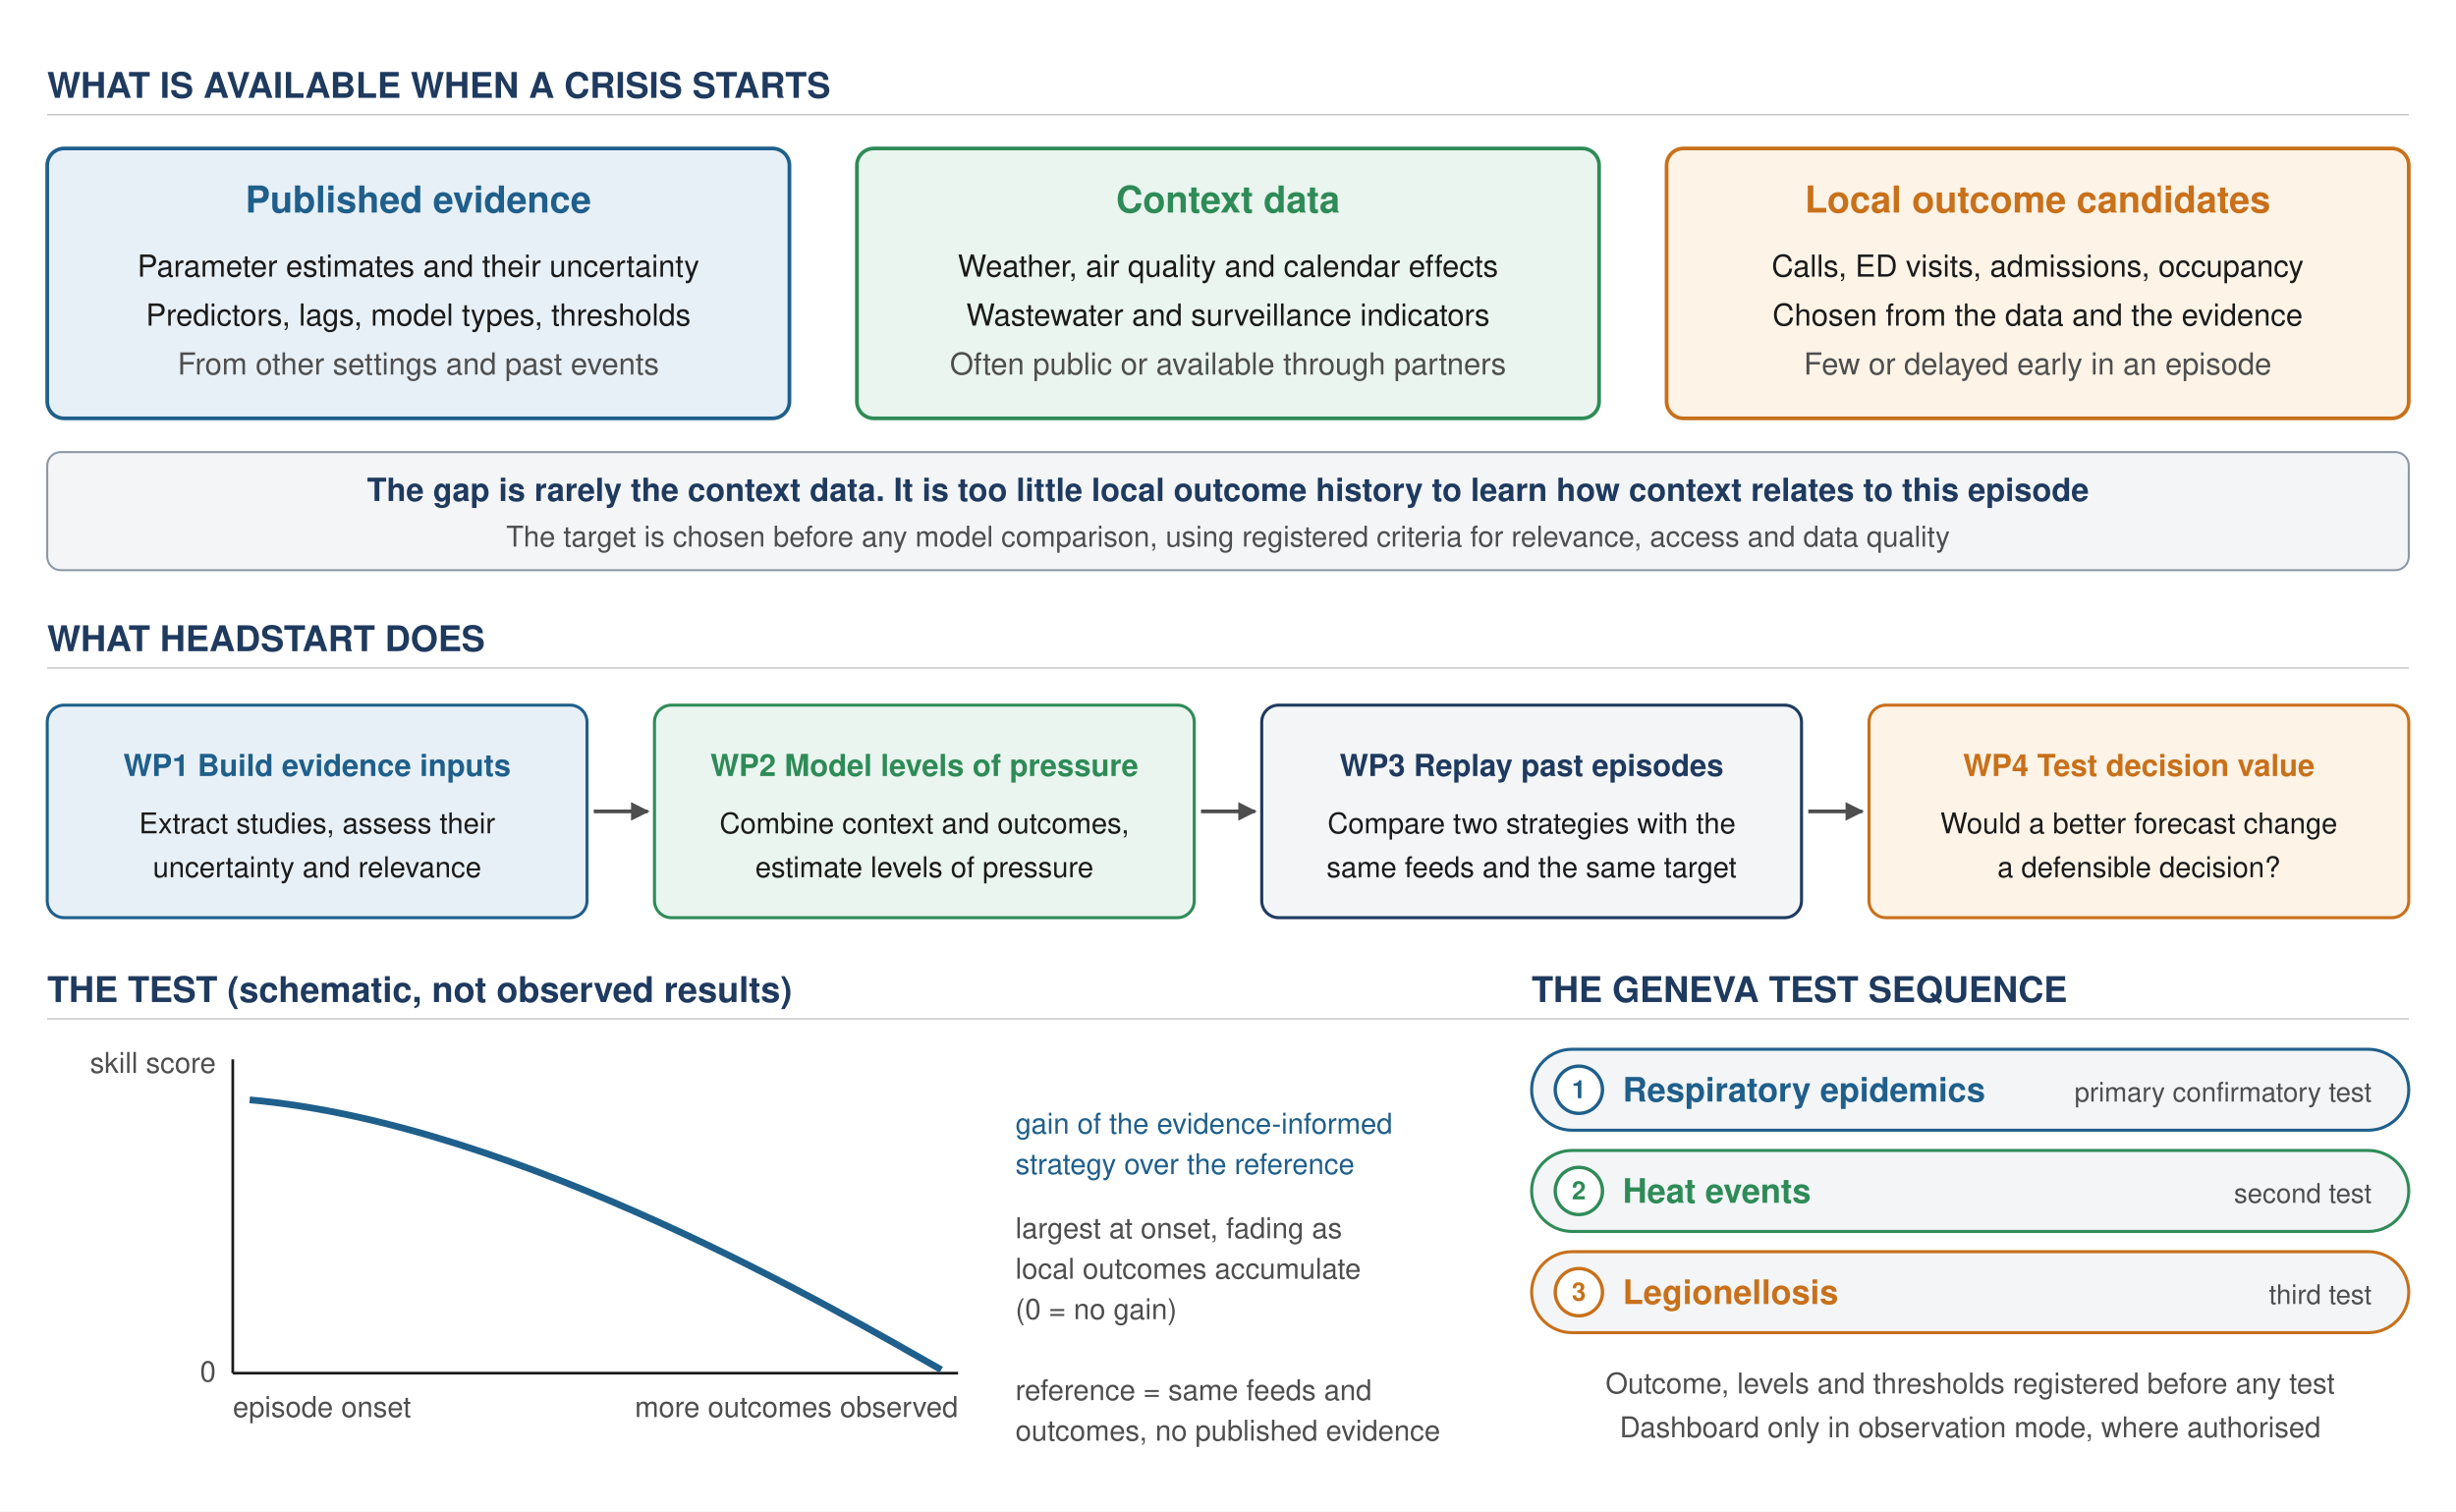
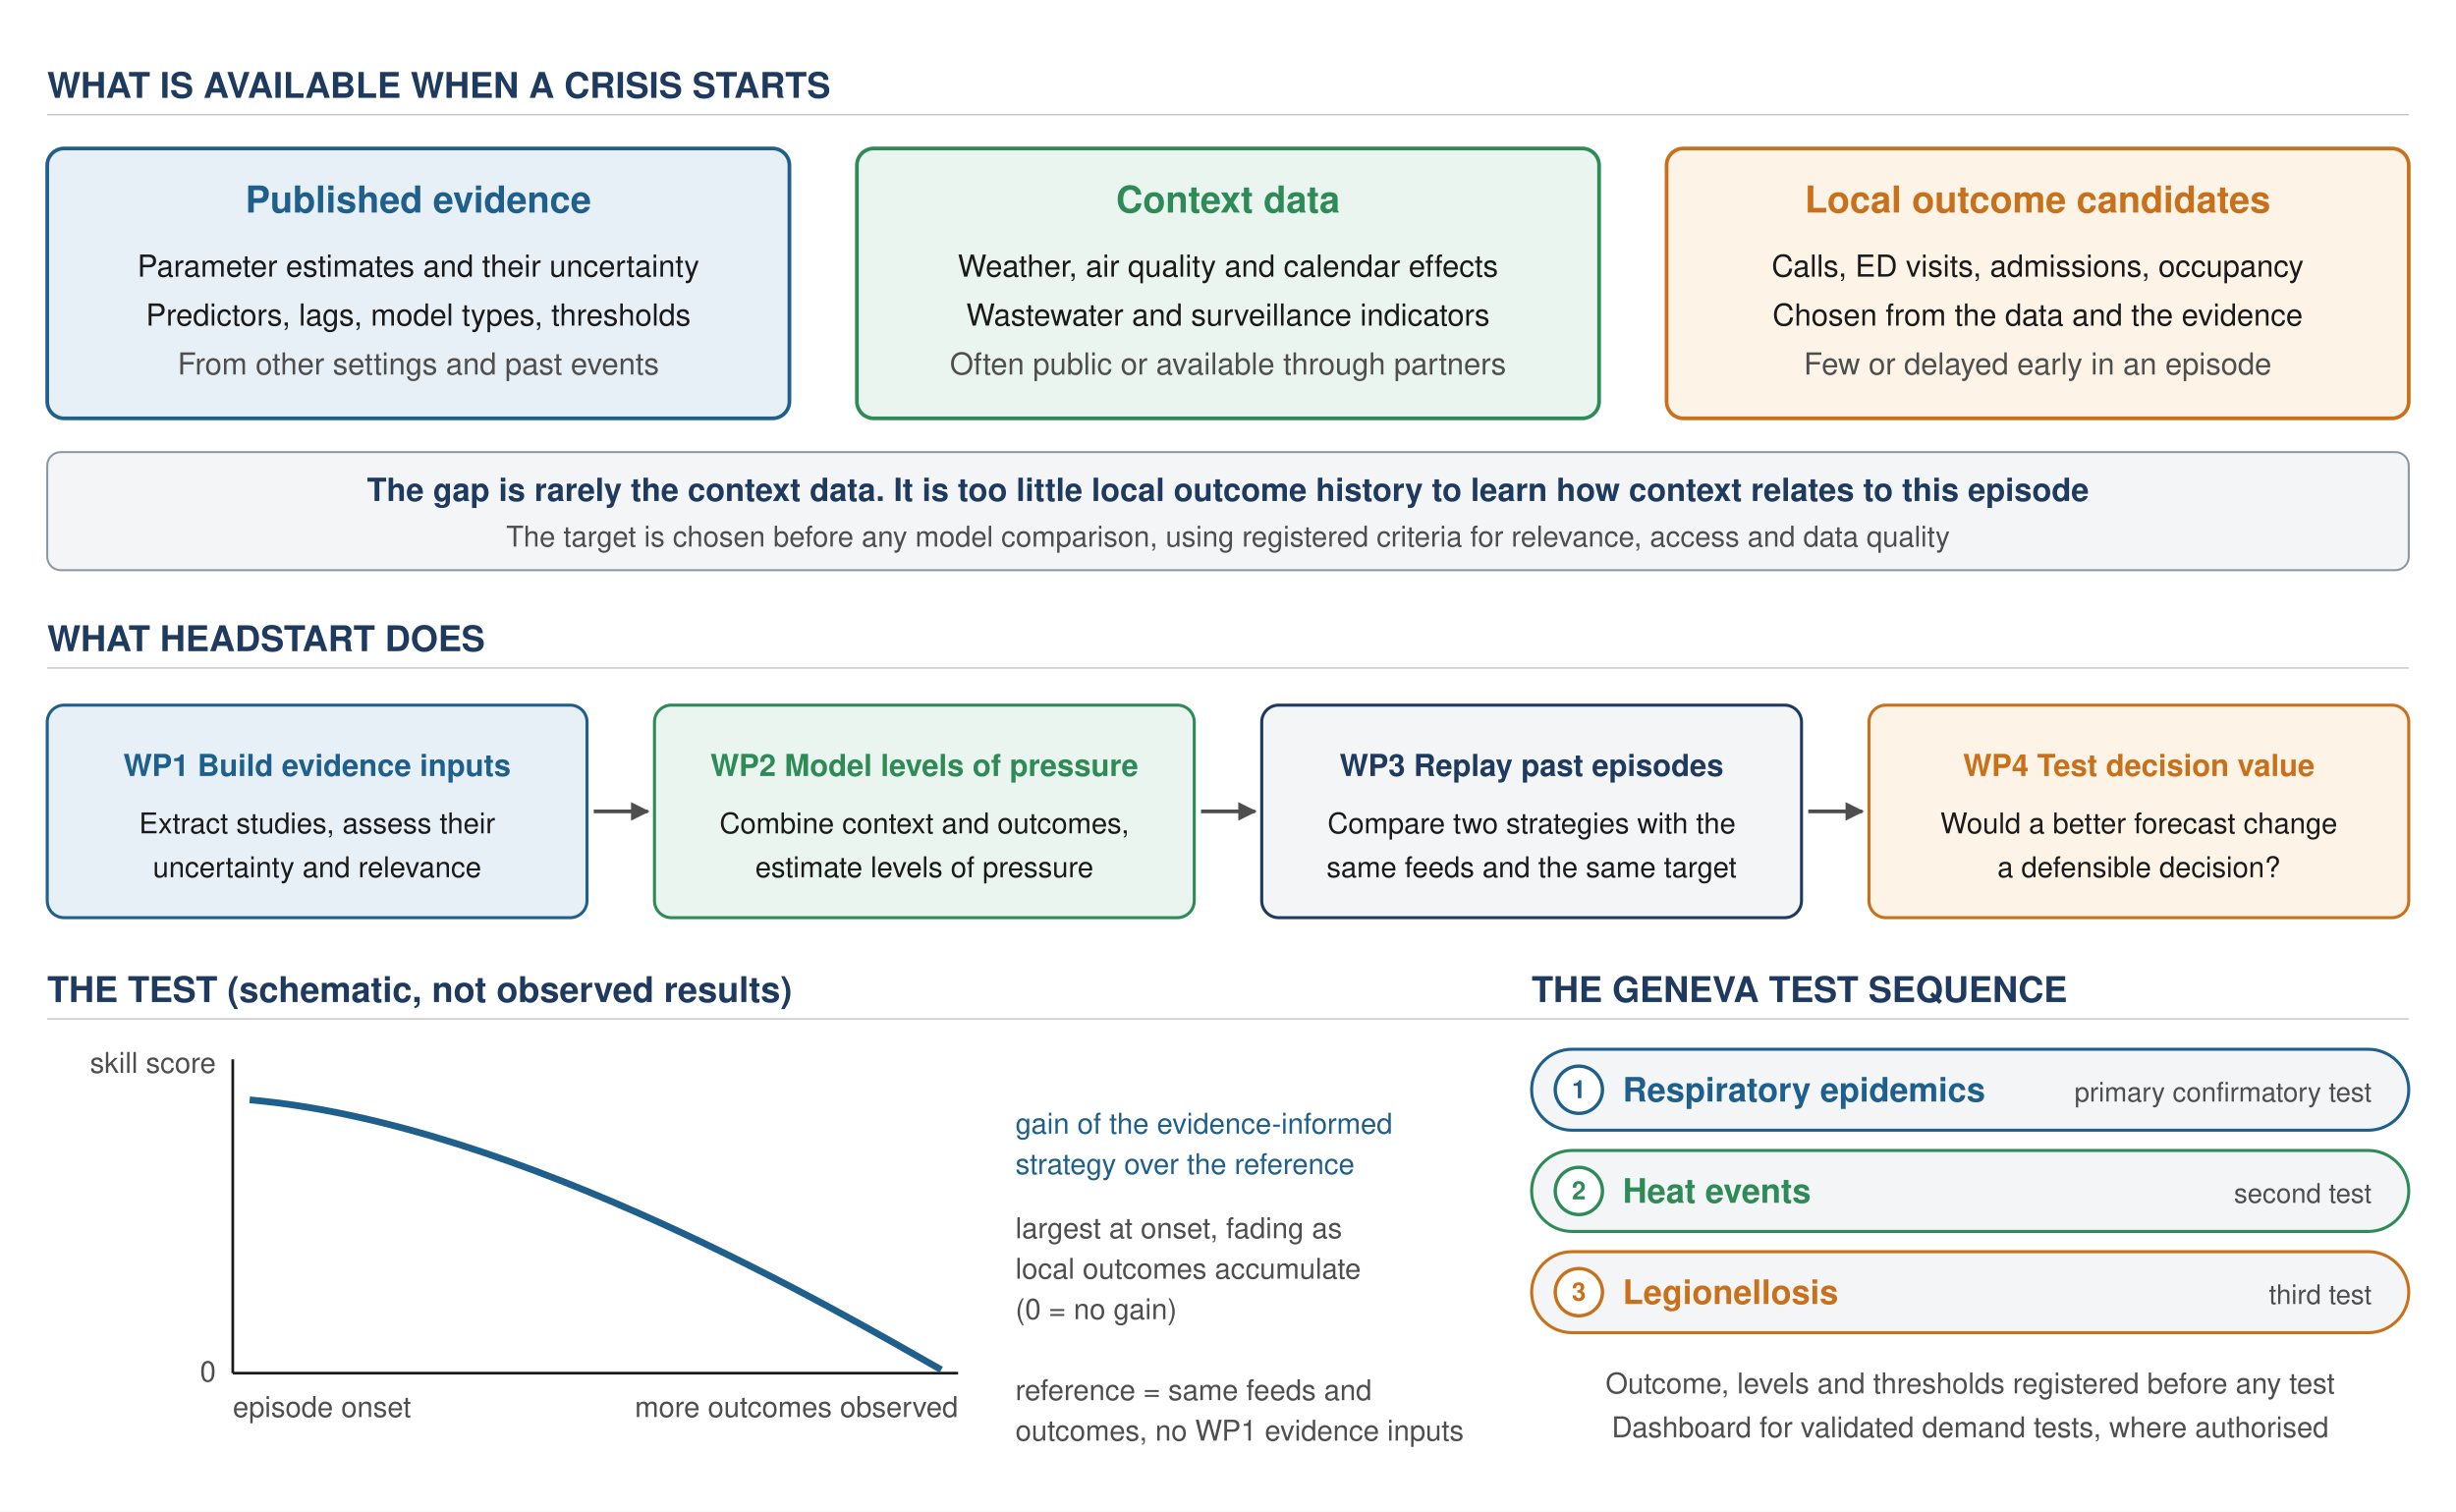
<svg xmlns="http://www.w3.org/2000/svg" width="1456" height="896" viewBox="0 0 1456 896">
  <defs>
    <marker id="a" viewBox="0 0 10 10" refX="9" refY="5" markerWidth="5" markerHeight="5" orient="auto-start-reverse">
      <path d="M 0 0 L 10 5 L 0 10 z" fill="#4e4e4e" />
    </marker>
  </defs>
  <rect width="1456" height="896" fill="white" />
  <g transform="translate(28,28)">
    <text x="0" y="30" font-family="Helvetica, Arial, sans-serif" font-size="21" fill="#1f3a5f" text-anchor="start" font-weight="bold" font-style="normal">WHAT IS AVAILABLE WHEN A CRISIS STARTS</text>
    <line x1="0" y1="40" x2="1400" y2="40" stroke="#9a9a9a" stroke-width="0.8" opacity="0.6" />
    <rect x="0" y="60" width="440" height="160" rx="10" fill="#e8f0f7" stroke="#1f5f8b" stroke-width="2.2" />
    <text x="220.0" y="98" font-family="Helvetica, Arial, sans-serif" font-size="22" fill="#1f5f8b" text-anchor="middle" font-weight="bold" font-style="normal">Published evidence</text>
    <text x="220.0" y="136" font-family="Helvetica, Arial, sans-serif" font-size="18" fill="#1a1a1a" text-anchor="middle" font-weight="normal" font-style="normal">Parameter estimates and their uncertainty</text>
    <text x="220.0" y="165" font-family="Helvetica, Arial, sans-serif" font-size="18" fill="#1a1a1a" text-anchor="middle" font-weight="normal" font-style="normal">Predictors, lags, model types, thresholds</text>
    <text x="220.0" y="194" font-family="Helvetica, Arial, sans-serif" font-size="18" fill="#4e4e4e" text-anchor="middle" font-weight="normal" font-style="normal">From other settings and past events</text>
    <rect x="480" y="60" width="440" height="160" rx="10" fill="#eaf5ef" stroke="#2e8b57" stroke-width="2.2" />
    <text x="700.0" y="98" font-family="Helvetica, Arial, sans-serif" font-size="22" fill="#2e8b57" text-anchor="middle" font-weight="bold" font-style="normal">Context data</text>
    <text x="700.0" y="136" font-family="Helvetica, Arial, sans-serif" font-size="18" fill="#1a1a1a" text-anchor="middle" font-weight="normal" font-style="normal">Weather, air quality and calendar effects</text>
    <text x="700.0" y="165" font-family="Helvetica, Arial, sans-serif" font-size="18" fill="#1a1a1a" text-anchor="middle" font-weight="normal" font-style="normal">Wastewater and surveillance indicators</text>
    <text x="700.0" y="194" font-family="Helvetica, Arial, sans-serif" font-size="18" fill="#4e4e4e" text-anchor="middle" font-weight="normal" font-style="normal">Often public or available through partners</text>
    <rect x="960" y="60" width="440" height="160" rx="10" fill="#fdf3e6" stroke="#c8701a" stroke-width="2.2" />
    <text x="1180.0" y="98" font-family="Helvetica, Arial, sans-serif" font-size="22" fill="#c8701a" text-anchor="middle" font-weight="bold" font-style="normal">Local outcome candidates</text>
    <text x="1180.0" y="136" font-family="Helvetica, Arial, sans-serif" font-size="18" fill="#1a1a1a" text-anchor="middle" font-weight="normal" font-style="normal">Calls, ED visits, admissions, occupancy</text>
    <text x="1180.0" y="165" font-family="Helvetica, Arial, sans-serif" font-size="18" fill="#1a1a1a" text-anchor="middle" font-weight="normal" font-style="normal">Chosen from the data and the evidence</text>
    <text x="1180.0" y="194" font-family="Helvetica, Arial, sans-serif" font-size="18" fill="#4e4e4e" text-anchor="middle" font-weight="normal" font-style="normal">Few or delayed early in an episode</text>
    <rect x="0" y="240" width="1400" height="70" rx="8" fill="#f3f5f7" stroke="#8a97a6" stroke-width="1.2" />
    <text x="700.0" y="269" font-family="Helvetica, Arial, sans-serif" font-size="19" fill="#1f3a5f" text-anchor="middle" font-weight="bold" font-style="normal">The gap is rarely the context data. It is too little local outcome history to learn how context relates to this episode</text>
    <text x="700.0" y="296" font-family="Helvetica, Arial, sans-serif" font-size="17" fill="#4e4e4e" text-anchor="middle" font-weight="normal" font-style="normal">The target is chosen before any model comparison, using registered criteria for relevance, access and data quality</text>
    <text x="0" y="358" font-family="Helvetica, Arial, sans-serif" font-size="21" fill="#1f3a5f" text-anchor="start" font-weight="bold" font-style="normal">WHAT HEADSTART DOES</text>
    <line x1="0" y1="368" x2="1400" y2="368" stroke="#9a9a9a" stroke-width="0.8" opacity="0.6" />
    <rect x="0" y="390" width="320" height="126" rx="10" fill="#e8f0f7" stroke="#1f5f8b" stroke-width="1.8" />
    <text x="160.0" y="432" font-family="Helvetica, Arial, sans-serif" font-size="18" fill="#1f5f8b" text-anchor="middle" font-weight="bold" font-style="normal">WP1 Build evidence inputs</text>
    <text x="160.0" y="466" font-family="Helvetica, Arial, sans-serif" font-size="17" fill="#1a1a1a" text-anchor="middle" font-weight="normal" font-style="normal">Extract studies, assess their</text>
    <text x="160.0" y="492" font-family="Helvetica, Arial, sans-serif" font-size="17" fill="#1a1a1a" text-anchor="middle" font-weight="normal" font-style="normal">uncertainty and relevance</text>
    <line x1="324" y1="453.0" x2="356" y2="453.0" stroke="#4e4e4e" stroke-width="2.2" marker-end="url(#a)" />
    <rect x="360" y="390" width="320" height="126" rx="10" fill="#eaf5ef" stroke="#2e8b57" stroke-width="1.8" />
    <text x="520.0" y="432" font-family="Helvetica, Arial, sans-serif" font-size="18" fill="#2e8b57" text-anchor="middle" font-weight="bold" font-style="normal">WP2 Model levels of pressure</text>
    <text x="520.0" y="466" font-family="Helvetica, Arial, sans-serif" font-size="17" fill="#1a1a1a" text-anchor="middle" font-weight="normal" font-style="normal">Combine context and outcomes,</text>
    <text x="520.0" y="492" font-family="Helvetica, Arial, sans-serif" font-size="17" fill="#1a1a1a" text-anchor="middle" font-weight="normal" font-style="normal">estimate levels of pressure</text>
    <line x1="684" y1="453.0" x2="716" y2="453.0" stroke="#4e4e4e" stroke-width="2.2" marker-end="url(#a)" />
    <rect x="720" y="390" width="320" height="126" rx="10" fill="#f3f5f7" stroke="#1f3a5f" stroke-width="1.8" />
    <text x="880.0" y="432" font-family="Helvetica, Arial, sans-serif" font-size="18" fill="#1f3a5f" text-anchor="middle" font-weight="bold" font-style="normal">WP3 Replay past episodes</text>
    <text x="880.0" y="466" font-family="Helvetica, Arial, sans-serif" font-size="17" fill="#1a1a1a" text-anchor="middle" font-weight="normal" font-style="normal">Compare two strategies with the</text>
    <text x="880.0" y="492" font-family="Helvetica, Arial, sans-serif" font-size="17" fill="#1a1a1a" text-anchor="middle" font-weight="normal" font-style="normal">same feeds and the same target</text>
    <line x1="1044" y1="453.0" x2="1076" y2="453.0" stroke="#4e4e4e" stroke-width="2.2" marker-end="url(#a)" />
    <rect x="1080" y="390" width="320" height="126" rx="10" fill="#fdf3e6" stroke="#c8701a" stroke-width="1.8" />
    <text x="1240.0" y="432" font-family="Helvetica, Arial, sans-serif" font-size="18" fill="#c8701a" text-anchor="middle" font-weight="bold" font-style="normal">WP4 Test decision value</text>
    <text x="1240.0" y="466" font-family="Helvetica, Arial, sans-serif" font-size="17" fill="#1a1a1a" text-anchor="middle" font-weight="normal" font-style="normal">Would a better forecast change</text>
    <text x="1240.0" y="492" font-family="Helvetica, Arial, sans-serif" font-size="17" fill="#1a1a1a" text-anchor="middle" font-weight="normal" font-style="normal">a defensible decision?</text>
    <text x="0" y="566" font-family="Helvetica, Arial, sans-serif" font-size="21" fill="#1f3a5f" text-anchor="start" font-weight="bold" font-style="normal">THE TEST (schematic, not observed results)</text>
    <line x1="0" y1="576" x2="1400" y2="576" stroke="#9a9a9a" stroke-width="0.8" opacity="0.6" />
    <line x1="110" y1="786" x2="540" y2="786" stroke="#1a1a1a" stroke-width="1.6" />
    <line x1="110" y1="600" x2="110" y2="786" stroke="#1a1a1a" stroke-width="1.6" />
    <path d="M 120 624 C 280 638 470 750 530 784" fill="none" stroke="#1f5f8b" stroke-width="4" />
    <text x="100" y="608" font-family="Helvetica, Arial, sans-serif" font-size="17" fill="#4e4e4e" text-anchor="end" font-weight="normal" font-style="normal">skill score</text>
    <text x="100" y="791" font-family="Helvetica, Arial, sans-serif" font-size="17" fill="#4e4e4e" text-anchor="end" font-weight="normal" font-style="normal">0</text>
    <text x="110" y="812" font-family="Helvetica, Arial, sans-serif" font-size="17" fill="#4e4e4e" text-anchor="start" font-weight="normal" font-style="normal">episode onset</text>
    <text x="540" y="812" font-family="Helvetica, Arial, sans-serif" font-size="17" fill="#4e4e4e" text-anchor="end" font-weight="normal" font-style="normal">more outcomes observed</text>
    <text x="574" y="644" font-family="Helvetica, Arial, sans-serif" font-size="17" fill="#1f5f8b" text-anchor="start" font-weight="normal" font-style="normal">gain of the evidence-informed</text>
    <text x="574" y="668" font-family="Helvetica, Arial, sans-serif" font-size="17" fill="#1f5f8b" text-anchor="start" font-weight="normal" font-style="normal">strategy over the reference</text>
    <text x="574" y="706" font-family="Helvetica, Arial, sans-serif" font-size="17" fill="#4e4e4e" text-anchor="start" font-weight="normal" font-style="normal">largest at onset, fading as</text>
    <text x="574" y="730" font-family="Helvetica, Arial, sans-serif" font-size="17" fill="#4e4e4e" text-anchor="start" font-weight="normal" font-style="normal">local outcomes accumulate</text>
    <text x="574" y="754" font-family="Helvetica, Arial, sans-serif" font-size="17" fill="#4e4e4e" text-anchor="start" font-weight="normal" font-style="normal">(0 = no gain)</text>
    <text x="574" y="778" font-family="Helvetica, Arial, sans-serif" font-size="17" fill="#4e4e4e" text-anchor="start" font-weight="normal" font-style="normal" />
    <text x="574" y="802" font-family="Helvetica, Arial, sans-serif" font-size="17" fill="#4e4e4e" text-anchor="start" font-weight="normal" font-style="normal">reference = same feeds and</text>
-     <text x="574" y="826" font-family="Helvetica, Arial, sans-serif" font-size="17" fill="#4e4e4e" text-anchor="start" font-weight="normal" font-style="normal">outcomes, no published evidence</text>
+     <text x="574" y="826" font-family="Helvetica, Arial, sans-serif" font-size="17" fill="#4e4e4e" text-anchor="start" font-weight="normal" font-style="normal">outcomes, no WP1 evidence inputs</text>
    <text x="880" y="566" font-family="Helvetica, Arial, sans-serif" font-size="21" fill="#1f3a5f" text-anchor="start" font-weight="bold" font-style="normal">THE GENEVA TEST SEQUENCE</text>
    <rect x="880" y="594" width="520" height="48" rx="24" fill="#f3f5f7" stroke="#1f5f8b" stroke-width="1.8" />
    <circle cx="908" cy="618" r="14" fill="white" stroke="#1f5f8b" stroke-width="2" />
    <text x="908" y="623" font-family="Helvetica, Arial, sans-serif" font-size="15" fill="#1f5f8b" text-anchor="middle" font-weight="bold" font-style="normal">1</text>
    <text x="934" y="625" font-family="Helvetica, Arial, sans-serif" font-size="20" fill="#1f5f8b" text-anchor="start" font-weight="bold" font-style="normal">Respiratory epidemics</text>
    <text x="1378" y="625" font-family="Helvetica, Arial, sans-serif" font-size="16" fill="#4e4e4e" text-anchor="end" font-weight="normal" font-style="normal">primary confirmatory test</text>
    <rect x="880" y="654" width="520" height="48" rx="24" fill="#f3f5f7" stroke="#2e8b57" stroke-width="1.8" />
    <circle cx="908" cy="678" r="14" fill="white" stroke="#2e8b57" stroke-width="2" />
    <text x="908" y="683" font-family="Helvetica, Arial, sans-serif" font-size="15" fill="#2e8b57" text-anchor="middle" font-weight="bold" font-style="normal">2</text>
    <text x="934" y="685" font-family="Helvetica, Arial, sans-serif" font-size="20" fill="#2e8b57" text-anchor="start" font-weight="bold" font-style="normal">Heat events</text>
    <text x="1378" y="685" font-family="Helvetica, Arial, sans-serif" font-size="16" fill="#4e4e4e" text-anchor="end" font-weight="normal" font-style="normal">second test</text>
    <rect x="880" y="714" width="520" height="48" rx="24" fill="#f3f5f7" stroke="#c8701a" stroke-width="1.8" />
    <circle cx="908" cy="738" r="14" fill="white" stroke="#c8701a" stroke-width="2" />
    <text x="908" y="743" font-family="Helvetica, Arial, sans-serif" font-size="15" fill="#c8701a" text-anchor="middle" font-weight="bold" font-style="normal">3</text>
    <text x="934" y="745" font-family="Helvetica, Arial, sans-serif" font-size="20" fill="#c8701a" text-anchor="start" font-weight="bold" font-style="normal">Legionellosis</text>
    <text x="1378" y="745" font-family="Helvetica, Arial, sans-serif" font-size="16" fill="#4e4e4e" text-anchor="end" font-weight="normal" font-style="normal">third test</text>
    <text x="1140" y="798" font-family="Helvetica, Arial, sans-serif" font-size="17" fill="#4e4e4e" text-anchor="middle" font-weight="normal" font-style="normal">Outcome, levels and thresholds registered before any test</text>
-     <text x="1140" y="824" font-family="Helvetica, Arial, sans-serif" font-size="17" fill="#4e4e4e" text-anchor="middle" font-weight="normal" font-style="normal">Dashboard only in observation mode, where authorised</text>
+     <text x="1140" y="824" font-family="Helvetica, Arial, sans-serif" font-size="17" fill="#4e4e4e" text-anchor="middle" font-weight="normal" font-style="normal">Dashboard for validated demand tests, where authorised</text>
  </g>
</svg>
